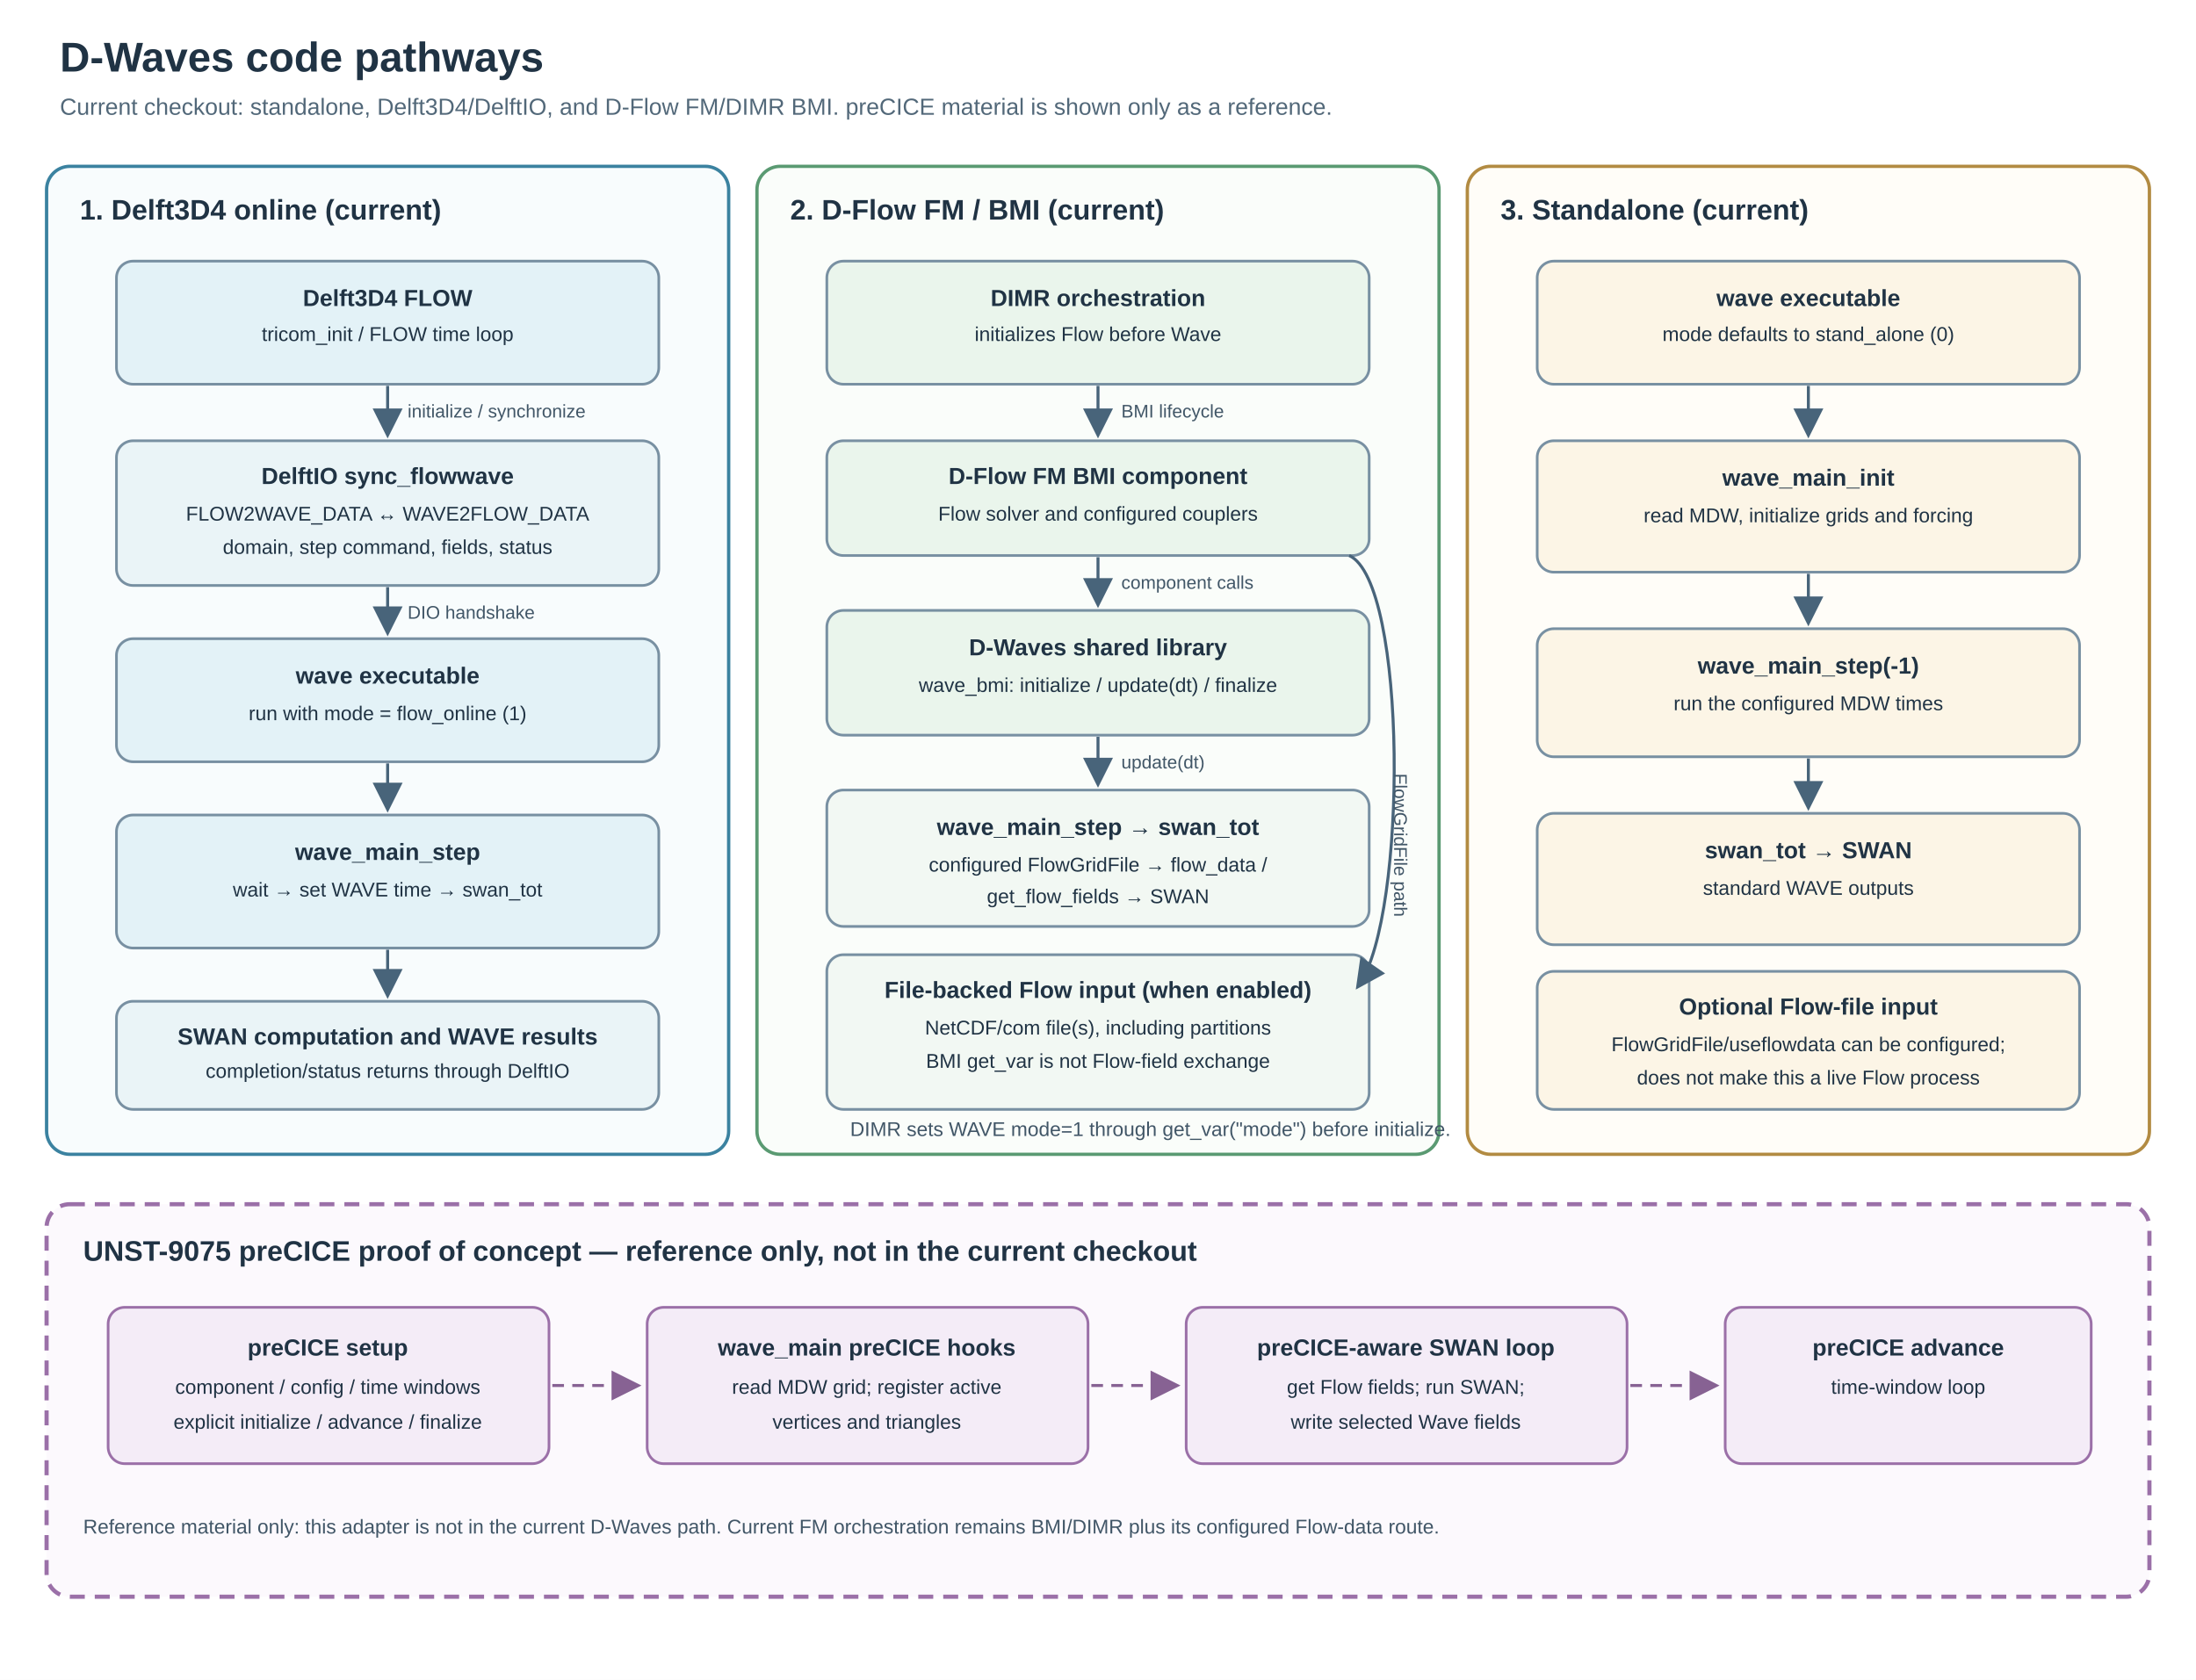
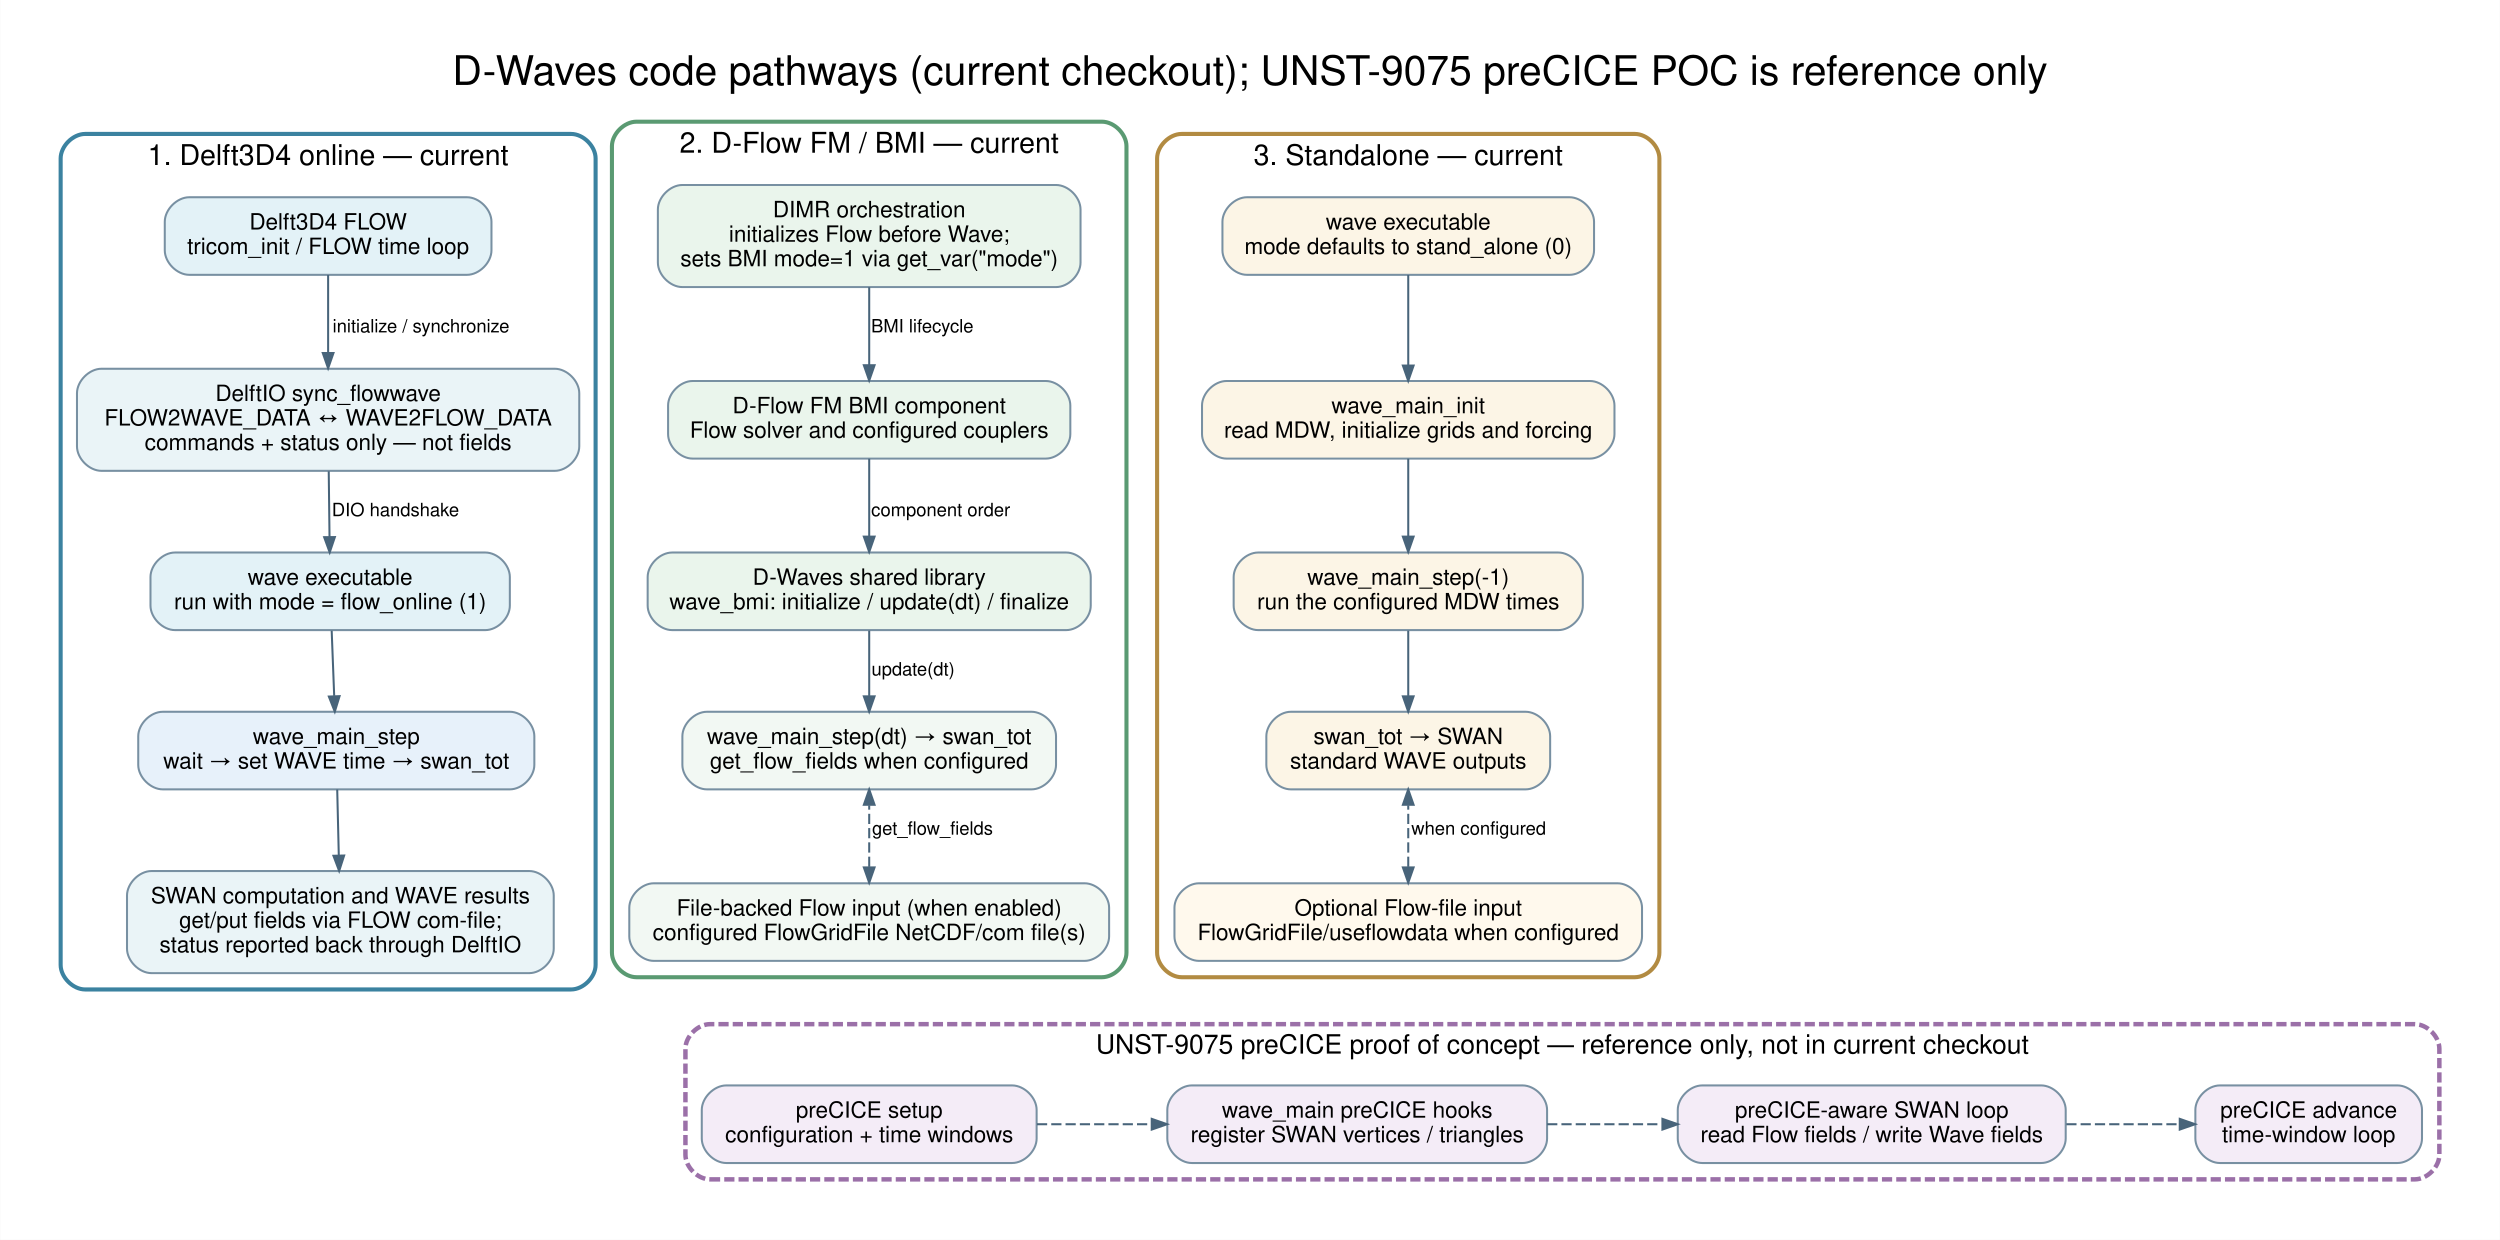
- <svg xmlns="http://www.w3.org/2000/svg" width="1320" height="1010" viewBox="0 0 1320 1010" role="img" aria-labelledby="title desc">
-   <defs>
-     <marker id="arrow" markerWidth="10" markerHeight="10" refX="8" refY="5" orient="auto">
-       <path d="M0,0 L10,5 L0,10 z" fill="#48647A" />
-     </marker>
-     <marker id="arrowPurple" markerWidth="10" markerHeight="10" refX="8" refY="5" orient="auto">
-       <path d="M0,0 L10,5 L0,10 z" fill="#876293" />
-     </marker>
-     <style>
-       text { font-family: Arial, Helvetica, sans-serif; fill: #203344; }
-       .title { font-size: 25px; font-weight: 700; }
-       .subtitle { font-size: 14px; fill: #526879; }
-       .panel-title { font-size: 17px; font-weight: 700; }
-       .box-title { font-size: 14px; font-weight: 700; }
-       .box-text { font-size: 12px; }
-       .note { font-size: 12px; fill: #415667; }
-       .arrow-label { font-size: 11px; fill: #415667; }
-       .box { stroke-width: 1.6; rx: 10; ry: 10; }
-       .current { stroke: #7890A2; }
-       .flow4 { fill: #E3F2F7; }
-       .flow4-light { fill: #EAF4F7; }
-       .fm { fill: #EAF5EC; }
-       .fm-light { fill: #F2F8F3; }
-       .solo { fill: #FCF5E6; }
-       .poc { fill: #F4ECF7; }
-       .arrow { fill: none; stroke: #48647A; stroke-width: 1.8; marker-end: url(#arrow); }
-       .poc-arrow { fill: none; stroke: #876293; stroke-width: 1.8; stroke-dasharray: 7 5; marker-end: url(#arrowPurple); }
-     </style>
-   </defs>
-   <rect width="1320" height="1010" fill="#FFFFFF" />
-   <text x="36" y="43" class="title">D-Waves code pathways</text>
-   <text x="36" y="69" class="subtitle">Current checkout: standalone, Delft3D4/DelftIO, and D-Flow FM/DIMR BMI. preCICE material is shown only as a reference.</text>
-   <rect x="28" y="100" width="410" height="594" rx="14" fill="#F8FCFD" stroke="#3B82A0" stroke-width="2" />
-   <text x="48" y="132" class="panel-title">1. Delft3D4 online (current)</text>
-   <rect x="70" y="157" width="326" height="74" class="box current flow4" />
-   <text x="233" y="184" text-anchor="middle" class="box-title">Delft3D4 FLOW</text>
-   <text x="233" y="205" text-anchor="middle" class="box-text">tricom_init / FLOW time loop</text>
-   <path d="M233 232 L233 260" class="arrow" />
-   <text x="245" y="251" class="arrow-label">initialize / synchronize</text>
-   <rect x="70" y="265" width="326" height="87" class="box current flow4-light" />
-   <text x="233" y="291" text-anchor="middle" class="box-title">DelftIO sync_flowwave</text>
-   <text x="233" y="313" text-anchor="middle" class="box-text">FLOW2WAVE_DATA ↔ WAVE2FLOW_DATA</text>
-   <text x="233" y="333" text-anchor="middle" class="box-text">domain, step command, fields, status</text>
-   <path d="M233 353 L233 379" class="arrow" />
-   <text x="245" y="372" class="arrow-label">DIO handshake</text>
-   <rect x="70" y="384" width="326" height="74" class="box current flow4" />
-   <text x="233" y="411" text-anchor="middle" class="box-title">wave executable</text>
-   <text x="233" y="433" text-anchor="middle" class="box-text">run with mode = flow_online (1)</text>
-   <path d="M233 459 L233 485" class="arrow" />
-   <rect x="70" y="490" width="326" height="80" class="box current flow4" />
-   <text x="233" y="517" text-anchor="middle" class="box-title">wave_main_step</text>
-   <text x="233" y="539" text-anchor="middle" class="box-text">wait → set WAVE time → swan_tot</text>
-   <path d="M233 571 L233 597" class="arrow" />
-   <rect x="70" y="602" width="326" height="65" class="box current flow4-light" />
-   <text x="233" y="628" text-anchor="middle" class="box-title">SWAN computation and WAVE results</text>
-   <text x="233" y="648" text-anchor="middle" class="box-text">completion/status returns through DelftIO</text>
-   <rect x="455" y="100" width="410" height="594" rx="14" fill="#FAFDFA" stroke="#5A9A72" stroke-width="2" />
-   <text x="475" y="132" class="panel-title">2. D-Flow FM / BMI (current)</text>
-   <rect x="497" y="157" width="326" height="74" class="box current fm" />
-   <text x="660" y="184" text-anchor="middle" class="box-title">DIMR orchestration</text>
-   <text x="660" y="205" text-anchor="middle" class="box-text">initializes Flow before Wave</text>
-   <path d="M660 232 L660 260" class="arrow" />
-   <text x="674" y="251" class="arrow-label">BMI lifecycle</text>
-   <rect x="497" y="265" width="326" height="69" class="box current fm" />
-   <text x="660" y="291" text-anchor="middle" class="box-title">D-Flow FM BMI component</text>
-   <text x="660" y="313" text-anchor="middle" class="box-text">Flow solver and configured couplers</text>
-   <path d="M660 335 L660 362" class="arrow" />
-   <text x="674" y="354" class="arrow-label">component calls</text>
-   <rect x="497" y="367" width="326" height="75" class="box current fm" />
-   <text x="660" y="394" text-anchor="middle" class="box-title">D-Waves shared library</text>
-   <text x="660" y="416" text-anchor="middle" class="box-text">wave_bmi: initialize / update(dt) / finalize</text>
-   <path d="M660 443 L660 470" class="arrow" />
-   <text x="674" y="462" class="arrow-label">update(dt)</text>
-   <rect x="497" y="475" width="326" height="82" class="box current fm-light" />
-   <text x="660" y="502" text-anchor="middle" class="box-title">wave_main_step → swan_tot</text>
-   <text x="660" y="524" text-anchor="middle" class="box-text">configured FlowGridFile → flow_data /</text>
-   <text x="660" y="543" text-anchor="middle" class="box-text">get_flow_fields → SWAN</text>
-   <rect x="497" y="574" width="326" height="93" class="box current fm-light" />
-   <text x="660" y="600" text-anchor="middle" class="box-title">File-backed Flow input (when enabled)</text>
-   <text x="660" y="622" text-anchor="middle" class="box-text">NetCDF/com file(s), including partitions</text>
-   <text x="660" y="642" text-anchor="middle" class="box-text">BMI get_var is not Flow-field exchange</text>
-   <path d="M811 334 C846 350 846 550 817 592" class="arrow" />
-   <text x="838" y="465" class="arrow-label" transform="rotate(90 838 465)">FlowGridFile path</text>
-   <text x="511" y="683" class="note">DIMR sets WAVE mode=1 through get_var("mode") before initialize.</text>
-   <rect x="882" y="100" width="410" height="594" rx="14" fill="#FFFDF8" stroke="#B28B42" stroke-width="2" />
-   <text x="902" y="132" class="panel-title">3. Standalone (current)</text>
-   <rect x="924" y="157" width="326" height="74" class="box current solo" />
-   <text x="1087" y="184" text-anchor="middle" class="box-title">wave executable</text>
-   <text x="1087" y="205" text-anchor="middle" class="box-text">mode defaults to stand_alone (0)</text>
-   <path d="M1087 232 L1087 260" class="arrow" />
-   <rect x="924" y="265" width="326" height="79" class="box current solo" />
-   <text x="1087" y="292" text-anchor="middle" class="box-title">wave_main_init</text>
-   <text x="1087" y="314" text-anchor="middle" class="box-text">read MDW, initialize grids and forcing</text>
-   <path d="M1087 345 L1087 373" class="arrow" />
-   <rect x="924" y="378" width="326" height="77" class="box current solo" />
-   <text x="1087" y="405" text-anchor="middle" class="box-title">wave_main_step(-1)</text>
-   <text x="1087" y="427" text-anchor="middle" class="box-text">run the configured MDW times</text>
-   <path d="M1087 456 L1087 484" class="arrow" />
-   <rect x="924" y="489" width="326" height="79" class="box current solo" />
-   <text x="1087" y="516" text-anchor="middle" class="box-title">swan_tot → SWAN</text>
-   <text x="1087" y="538" text-anchor="middle" class="box-text">standard WAVE outputs</text>
-   <rect x="924" y="584" width="326" height="83" class="box current solo" />
-   <text x="1087" y="610" text-anchor="middle" class="box-title">Optional Flow-file input</text>
-   <text x="1087" y="632" text-anchor="middle" class="box-text">FlowGridFile/useflowdata can be configured;</text>
-   <text x="1087" y="652" text-anchor="middle" class="box-text">does not make this a live Flow process</text>
-   <rect x="28" y="724" width="1264" height="236" rx="14" fill="#FCF9FD" stroke="#9B70A8" stroke-width="2.5" stroke-dasharray="9 6" />
-   <text x="50" y="758" class="panel-title">UNST-9075 preCICE proof of concept — reference only, not in the current checkout</text>
-   <rect x="65" y="786" width="265" height="94" class="box poc" stroke="#9B70A8" />
-   <text x="197" y="815" text-anchor="middle" class="box-title">preCICE setup</text>
-   <text x="197" y="838" text-anchor="middle" class="box-text">component / config / time windows</text>
-   <text x="197" y="859" text-anchor="middle" class="box-text">explicit initialize / advance / finalize</text>
-   <path d="M332 833 L382 833" class="poc-arrow" />
-   <rect x="389" y="786" width="265" height="94" class="box poc" stroke="#9B70A8" />
-   <text x="521" y="815" text-anchor="middle" class="box-title">wave_main preCICE hooks</text>
-   <text x="521" y="838" text-anchor="middle" class="box-text">read MDW grid; register active</text>
-   <text x="521" y="859" text-anchor="middle" class="box-text">vertices and triangles</text>
-   <path d="M656 833 L706 833" class="poc-arrow" />
-   <rect x="713" y="786" width="265" height="94" class="box poc" stroke="#9B70A8" />
-   <text x="845" y="815" text-anchor="middle" class="box-title">preCICE-aware SWAN loop</text>
-   <text x="845" y="838" text-anchor="middle" class="box-text">get Flow fields; run SWAN;</text>
-   <text x="845" y="859" text-anchor="middle" class="box-text">write selected Wave fields</text>
-   <path d="M980 833 L1030 833" class="poc-arrow" />
-   <rect x="1037" y="786" width="220" height="94" class="box poc" stroke="#9B70A8" />
-   <text x="1147" y="815" text-anchor="middle" class="box-title">preCICE advance</text>
-   <text x="1147" y="838" text-anchor="middle" class="box-text">time-window loop</text>
-   <text x="50" y="922" class="note">Reference material only: this adapter is not in the current D-Waves path. Current FM orchestration remains BMI/DIMR plus its configured Flow-data route.</text>
+ <svg xmlns="http://www.w3.org/2000/svg" width="1224pt" height="607pt" viewBox="0.00 0.00 1224.20 607.20">
+   <g id="graph0" class="graph" transform="scale(1 1) rotate(0) translate(21.6 585.6)">
+     <polygon fill="#ffffff" stroke="transparent" points="-21.6,21.6 -21.6,-585.6 1202.6,-585.6 1202.6,21.6 -21.6,21.6" />
+     <text text-anchor="middle" x="590.5" y="-544" font-family="Helvetica,sans-Serif" font-size="20.00" fill="#000000">D-Waves code pathways (current checkout); UNST-9075 preCICE POC is reference only</text>
+     <g id="clust1" class="cluster">
+       <path fill="#ffffff" stroke="#3b82a0" stroke-width="2" d="M20,-101C20,-101 258,-101 258,-101 264,-101 270,-107 270,-113 270,-113 270,-508 270,-508 270,-514 264,-520 258,-520 258,-520 20,-520 20,-520 14,-520 8,-514 8,-508 8,-508 8,-113 8,-113 8,-107 14,-101 20,-101" />
+       <text text-anchor="middle" x="139" y="-504.8" font-family="Helvetica,sans-Serif" font-size="14.00" fill="#000000">1. Delft3D4 online — current</text>
+     </g>
+     <g id="clust2" class="cluster">
+       <path fill="#ffffff" stroke="#5a9a72" stroke-width="2" d="M290,-107C290,-107 518,-107 518,-107 524,-107 530,-113 530,-119 530,-119 530,-514 530,-514 530,-520 524,-526 518,-526 518,-526 290,-526 290,-526 284,-526 278,-520 278,-514 278,-514 278,-119 278,-119 278,-113 284,-107 290,-107" />
+       <text text-anchor="middle" x="404" y="-510.8" font-family="Helvetica,sans-Serif" font-size="14.00" fill="#000000">2. D-Flow FM / BMI — current</text>
+     </g>
+     <g id="clust3" class="cluster">
+       <path fill="#ffffff" stroke="#b28b42" stroke-width="2" d="M557,-107C557,-107 779,-107 779,-107 785,-107 791,-113 791,-119 791,-119 791,-508 791,-508 791,-514 785,-520 779,-520 779,-520 557,-520 557,-520 551,-520 545,-514 545,-508 545,-508 545,-119 545,-119 545,-113 551,-107 557,-107" />
+       <text text-anchor="middle" x="668" y="-504.8" font-family="Helvetica,sans-Serif" font-size="14.00" fill="#000000">3. Standalone — current</text>
+     </g>
+     <g id="clust4" class="cluster">
+       <path fill="#ffffff" stroke="#9b70a8" stroke-width="2.2" stroke-dasharray="5,2" d="M326,-8C326,-8 1161,-8 1161,-8 1167,-8 1173,-14 1173,-20 1173,-20 1173,-72 1173,-72 1173,-78 1167,-84 1161,-84 1161,-84 326,-84 326,-84 320,-84 314,-78 314,-72 314,-72 314,-20 314,-20 314,-14 320,-8 326,-8" />
+       <text text-anchor="middle" x="743.5" y="-69.6" font-family="Helvetica,sans-Serif" font-size="13.00" fill="#000000">UNST-9075 preCICE proof of concept — reference only, not in current checkout</text>
+     </g>
+     <g id="node1" class="node">
+       <path fill="#e3f2f7" stroke="#7890a2" d="M207,-489C207,-489 71,-489 71,-489 65,-489 59,-483 59,-477 59,-477 59,-463 59,-463 59,-457 65,-451 71,-451 71,-451 207,-451 207,-451 213,-451 219,-457 219,-463 219,-463 219,-477 219,-477 219,-483 213,-489 207,-489" />
+       <text text-anchor="middle" x="139" y="-473.2" font-family="Helvetica,sans-Serif" font-size="11.00" fill="#000000">Delft3D4 FLOW</text>
+       <text text-anchor="middle" x="139" y="-461.2" font-family="Helvetica,sans-Serif" font-size="11.00" fill="#000000">tricom_init / FLOW time loop</text>
+     </g>
+     <g id="node2" class="node">
+       <path fill="#eaf4f7" stroke="#7890a2" d="M250,-405C250,-405 28,-405 28,-405 22,-405 16,-399 16,-393 16,-393 16,-367 16,-367 16,-361 22,-355 28,-355 28,-355 250,-355 250,-355 256,-355 262,-361 262,-367 262,-367 262,-393 262,-393 262,-399 256,-405 250,-405" />
+       <text text-anchor="middle" x="139" y="-389.2" font-family="Helvetica,sans-Serif" font-size="11.00" fill="#000000">DelftIO sync_flowwave</text>
+       <text text-anchor="middle" x="139" y="-377.2" font-family="Helvetica,sans-Serif" font-size="11.00" fill="#000000">FLOW2WAVE_DATA ↔ WAVE2FLOW_DATA</text>
+       <text text-anchor="middle" x="139" y="-365.2" font-family="Helvetica,sans-Serif" font-size="11.00" fill="#000000">commands + status only — not fields</text>
+     </g>
+     <g id="edge1" class="edge">
+       <path fill="none" stroke="#48647a" d="M139,-450.913C139,-439.889 139,-425.717 139,-412.944" />
+       <polygon fill="#48647a" stroke="#48647a" points="141.625,-412.712 139,-405.212 136.375,-412.712 141.625,-412.712" />
+       <text text-anchor="middle" x="184.5" y="-422.8" font-family="Helvetica,sans-Serif" font-size="9.00" fill="#000000">initialize / synchronize</text>
+     </g>
+     <g id="node3" class="node">
+       <path fill="#e3f2f7" stroke="#7890a2" d="M216,-315C216,-315 64,-315 64,-315 58,-315 52,-309 52,-303 52,-303 52,-289 52,-289 52,-283 58,-277 64,-277 64,-277 216,-277 216,-277 222,-277 228,-283 228,-289 228,-289 228,-303 228,-303 228,-309 222,-315 216,-315" />
+       <text text-anchor="middle" x="140" y="-299.2" font-family="Helvetica,sans-Serif" font-size="11.00" fill="#000000">wave executable</text>
+       <text text-anchor="middle" x="140" y="-287.2" font-family="Helvetica,sans-Serif" font-size="11.00" fill="#000000">run with mode = flow_online (1)</text>
+     </g>
+     <g id="edge2" class="edge">
+       <path fill="none" stroke="#48647a" d="M139.3,-354.797C139.421,-344.631 139.561,-332.892 139.684,-322.59" />
+       <polygon fill="#48647a" stroke="#48647a" points="142.309,-322.572 139.773,-315.041 137.059,-322.509 142.309,-322.572" />
+       <text text-anchor="middle" x="172" y="-332.8" font-family="Helvetica,sans-Serif" font-size="9.00" fill="#000000">DIO handshake</text>
+     </g>
+     <g id="node4" class="node">
+       <path fill="#e7f1fa" stroke="#7890a2" d="M228,-237C228,-237 58,-237 58,-237 52,-237 46,-231 46,-225 46,-225 46,-211 46,-211 46,-205 52,-199 58,-199 58,-199 228,-199 228,-199 234,-199 240,-205 240,-211 240,-211 240,-225 240,-225 240,-231 234,-237 228,-237" />
+       <text text-anchor="middle" x="143" y="-221.2" font-family="Helvetica,sans-Serif" font-size="11.00" fill="#000000">wave_main_step</text>
+       <text text-anchor="middle" x="143" y="-209.2" font-family="Helvetica,sans-Serif" font-size="11.00" fill="#000000">wait → set WAVE time → swan_tot</text>
+     </g>
+     <g id="edge3" class="edge">
+       <path fill="none" stroke="#48647a" d="M140.742,-276.719C141.112,-267.085 141.566,-255.271 141.97,-244.773" />
+       <polygon fill="#48647a" stroke="#48647a" points="144.602,-244.655 142.267,-237.059 139.356,-244.453 144.602,-244.655" />
+     </g>
+     <g id="node5" class="node">
+       <path fill="#eaf4f7" stroke="#7890a2" d="M237.5,-159C237.5,-159 52.5,-159 52.5,-159 46.5,-159 40.5,-153 40.5,-147 40.5,-147 40.5,-121 40.5,-121 40.5,-115 46.5,-109 52.5,-109 52.5,-109 237.5,-109 237.5,-109 243.5,-109 249.5,-115 249.5,-121 249.5,-121 249.5,-147 249.5,-147 249.5,-153 243.5,-159 237.5,-159" />
+       <text text-anchor="middle" x="145" y="-143.2" font-family="Helvetica,sans-Serif" font-size="11.00" fill="#000000">SWAN computation and WAVE results</text>
+       <text text-anchor="middle" x="145" y="-131.2" font-family="Helvetica,sans-Serif" font-size="11.00" fill="#000000">get/put fields via FLOW com-file;</text>
+       <text text-anchor="middle" x="145" y="-119.2" font-family="Helvetica,sans-Serif" font-size="11.00" fill="#000000">status reported back through DelftIO</text>
+     </g>
+     <g id="edge4" class="edge">
+       <path fill="none" stroke="#48647a" d="M143.454,-198.939C143.68,-189.435 143.96,-177.67 144.22,-166.776" />
+       <polygon fill="#48647a" stroke="#48647a" points="146.849,-166.603 144.404,-159.043 141.601,-166.478 146.849,-166.603" />
+     </g>
+     <g id="node16" class="node">
+       <path fill="#f4ecf7" stroke="#7890a2" d="M474,-54C474,-54 334,-54 334,-54 328,-54 322,-48 322,-42 322,-42 322,-28 322,-28 322,-22 328,-16 334,-16 334,-16 474,-16 474,-16 480,-16 486,-22 486,-28 486,-28 486,-42 486,-42 486,-48 480,-54 474,-54" />
+       <text text-anchor="middle" x="404" y="-38.2" font-family="Helvetica,sans-Serif" font-size="11.00" fill="#000000">preCICE setup</text>
+       <text text-anchor="middle" x="404" y="-26.2" font-family="Helvetica,sans-Serif" font-size="11.00" fill="#000000">configuration + time windows</text>
+     </g>
+     <g id="node6" class="node">
+       <path fill="#eaf5ec" stroke="#7890a2" d="M495.5,-495C495.5,-495 312.5,-495 312.5,-495 306.5,-495 300.5,-489 300.5,-483 300.5,-483 300.5,-457 300.5,-457 300.5,-451 306.5,-445 312.5,-445 312.5,-445 495.5,-445 495.5,-445 501.5,-445 507.5,-451 507.5,-457 507.5,-457 507.5,-483 507.5,-483 507.5,-489 501.5,-495 495.5,-495" />
+       <text text-anchor="middle" x="404" y="-479.2" font-family="Helvetica,sans-Serif" font-size="11.00" fill="#000000">DIMR orchestration</text>
+       <text text-anchor="middle" x="404" y="-467.2" font-family="Helvetica,sans-Serif" font-size="11.00" fill="#000000">initializes Flow before Wave;</text>
+       <text text-anchor="middle" x="404" y="-455.2" font-family="Helvetica,sans-Serif" font-size="11.00" fill="#000000">sets BMI mode=1 via get_var("mode")</text>
+     </g>
+     <g id="node7" class="node">
+       <path fill="#eaf5ec" stroke="#7890a2" d="M490.5,-399C490.5,-399 317.5,-399 317.5,-399 311.5,-399 305.5,-393 305.5,-387 305.5,-387 305.5,-373 305.5,-373 305.5,-367 311.5,-361 317.5,-361 317.5,-361 490.5,-361 490.5,-361 496.5,-361 502.5,-367 502.5,-373 502.5,-373 502.5,-387 502.5,-387 502.5,-393 496.5,-399 490.5,-399" />
+       <text text-anchor="middle" x="404" y="-383.2" font-family="Helvetica,sans-Serif" font-size="11.00" fill="#000000">D-Flow FM BMI component</text>
+       <text text-anchor="middle" x="404" y="-371.2" font-family="Helvetica,sans-Serif" font-size="11.00" fill="#000000">Flow solver and configured couplers</text>
+     </g>
+     <g id="edge5" class="edge">
+       <path fill="none" stroke="#48647a" d="M404,-444.93C404,-433.069 404,-418.892 404,-406.817" />
+       <polygon fill="#48647a" stroke="#48647a" points="406.625,-406.73 404,-399.23 401.375,-406.73 406.625,-406.73" />
+       <text text-anchor="middle" x="430" y="-422.8" font-family="Helvetica,sans-Serif" font-size="9.00" fill="#000000">BMI lifecycle</text>
+     </g>
+     <g id="node8" class="node">
+       <path fill="#eaf5ec" stroke="#7890a2" d="M500.5,-315C500.5,-315 307.5,-315 307.5,-315 301.5,-315 295.5,-309 295.5,-303 295.5,-303 295.5,-289 295.5,-289 295.5,-283 301.5,-277 307.5,-277 307.5,-277 500.5,-277 500.5,-277 506.5,-277 512.5,-283 512.5,-289 512.5,-289 512.5,-303 512.5,-303 512.5,-309 506.5,-315 500.5,-315" />
+       <text text-anchor="middle" x="404" y="-299.2" font-family="Helvetica,sans-Serif" font-size="11.00" fill="#000000">D-Waves shared library</text>
+       <text text-anchor="middle" x="404" y="-287.2" font-family="Helvetica,sans-Serif" font-size="11.00" fill="#000000">wave_bmi: initialize / update(dt) / finalize</text>
+     </g>
+     <g id="edge6" class="edge">
+       <path fill="none" stroke="#48647a" d="M404,-360.939C404,-349.742 404,-335.406 404,-323.054" />
+       <polygon fill="#48647a" stroke="#48647a" points="406.625,-322.776 404,-315.276 401.375,-322.776 406.625,-322.776" />
+       <text text-anchor="middle" x="439" y="-332.8" font-family="Helvetica,sans-Serif" font-size="9.00" fill="#000000">component order</text>
+     </g>
+     <g id="node9" class="node">
+       <path fill="#f2f8f3" stroke="#7890a2" d="M483.5,-237C483.5,-237 324.5,-237 324.5,-237 318.5,-237 312.5,-231 312.5,-225 312.5,-225 312.5,-211 312.5,-211 312.5,-205 318.5,-199 324.5,-199 324.5,-199 483.5,-199 483.5,-199 489.5,-199 495.5,-205 495.5,-211 495.5,-211 495.5,-225 495.5,-225 495.5,-231 489.5,-237 483.5,-237" />
+       <text text-anchor="middle" x="404" y="-221.2" font-family="Helvetica,sans-Serif" font-size="11.00" fill="#000000">wave_main_step(dt) → swan_tot</text>
+       <text text-anchor="middle" x="404" y="-209.2" font-family="Helvetica,sans-Serif" font-size="11.00" fill="#000000">get_flow_fields when configured</text>
+     </g>
+     <g id="edge7" class="edge">
+       <path fill="none" stroke="#48647a" d="M404,-276.719C404,-267.085 404,-255.271 404,-244.773" />
+       <polygon fill="#48647a" stroke="#48647a" points="406.625,-244.559 404,-237.059 401.375,-244.559 406.625,-244.559" />
+       <text text-anchor="middle" x="425.5" y="-254.8" font-family="Helvetica,sans-Serif" font-size="9.00" fill="#000000">update(dt)</text>
+     </g>
+     <g id="node10" class="node">
+       <path fill="#f2f8f3" stroke="#7890a2" d="M509.5,-153C509.5,-153 298.5,-153 298.5,-153 292.5,-153 286.5,-147 286.5,-141 286.5,-141 286.5,-127 286.5,-127 286.5,-121 292.5,-115 298.5,-115 298.5,-115 509.5,-115 509.5,-115 515.5,-115 521.5,-121 521.5,-127 521.5,-127 521.5,-141 521.5,-141 521.5,-147 515.5,-153 509.5,-153" />
+       <text text-anchor="middle" x="404" y="-137.2" font-family="Helvetica,sans-Serif" font-size="11.00" fill="#000000">File-backed Flow input (when enabled)</text>
+       <text text-anchor="middle" x="404" y="-125.2" font-family="Helvetica,sans-Serif" font-size="11.00" fill="#000000">configured FlowGridFile NetCDF/com file(s)</text>
+     </g>
+     <g id="edge8" class="edge">
+       <path fill="none" stroke="#48647a" stroke-dasharray="5,2" d="M404,-161.043C404,-170.692 404,-181.553 404,-191.183" />
+       <polygon fill="#48647a" stroke="#48647a" points="406.625,-160.776 404,-153.276 401.375,-160.776 406.625,-160.776" />
+       <polygon fill="#48647a" stroke="#48647a" points="401.375,-191.439 404,-198.939 406.625,-191.439 401.375,-191.439" />
+       <text text-anchor="middle" x="435" y="-176.8" font-family="Helvetica,sans-Serif" font-size="9.00" fill="#000000">get_flow_fields</text>
+     </g>
+     <g id="node11" class="node">
+       <path fill="#fcf5e6" stroke="#7890a2" d="M747,-489C747,-489 589,-489 589,-489 583,-489 577,-483 577,-477 577,-477 577,-463 577,-463 577,-457 583,-451 589,-451 589,-451 747,-451 747,-451 753,-451 759,-457 759,-463 759,-463 759,-477 759,-477 759,-483 753,-489 747,-489" />
+       <text text-anchor="middle" x="668" y="-473.2" font-family="Helvetica,sans-Serif" font-size="11.00" fill="#000000">wave executable</text>
+       <text text-anchor="middle" x="668" y="-461.2" font-family="Helvetica,sans-Serif" font-size="11.00" fill="#000000">mode defaults to stand_alone (0)</text>
+     </g>
+     <g id="node12" class="node">
+       <path fill="#fcf5e6" stroke="#7890a2" d="M757,-399C757,-399 579,-399 579,-399 573,-399 567,-393 567,-387 567,-387 567,-373 567,-373 567,-367 573,-361 579,-361 579,-361 757,-361 757,-361 763,-361 769,-367 769,-373 769,-373 769,-387 769,-387 769,-393 763,-399 757,-399" />
+       <text text-anchor="middle" x="668" y="-383.2" font-family="Helvetica,sans-Serif" font-size="11.00" fill="#000000">wave_main_init</text>
+       <text text-anchor="middle" x="668" y="-371.2" font-family="Helvetica,sans-Serif" font-size="11.00" fill="#000000">read MDW, initialize grids and forcing</text>
+     </g>
+     <g id="edge9" class="edge">
+       <path fill="none" stroke="#48647a" d="M668,-450.913C668,-438.026 668,-420.839 668,-406.612" />
+       <polygon fill="#48647a" stroke="#48647a" points="670.625,-406.559 668,-399.059 665.375,-406.559 670.625,-406.559" />
+     </g>
+     <g id="node13" class="node">
+       <path fill="#fcf5e6" stroke="#7890a2" d="M741.5,-315C741.5,-315 594.5,-315 594.5,-315 588.5,-315 582.5,-309 582.5,-303 582.5,-303 582.5,-289 582.5,-289 582.5,-283 588.5,-277 594.5,-277 594.5,-277 741.5,-277 741.5,-277 747.5,-277 753.5,-283 753.5,-289 753.5,-289 753.5,-303 753.5,-303 753.5,-309 747.5,-315 741.5,-315" />
+       <text text-anchor="middle" x="668" y="-299.2" font-family="Helvetica,sans-Serif" font-size="11.00" fill="#000000">wave_main_step(-1)</text>
+       <text text-anchor="middle" x="668" y="-287.2" font-family="Helvetica,sans-Serif" font-size="11.00" fill="#000000">run the configured MDW times</text>
+     </g>
+     <g id="edge10" class="edge">
+       <path fill="none" stroke="#48647a" d="M668,-360.939C668,-349.742 668,-335.406 668,-323.054" />
+       <polygon fill="#48647a" stroke="#48647a" points="670.625,-322.776 668,-315.276 665.375,-322.776 670.625,-322.776" />
+     </g>
+     <g id="node14" class="node">
+       <path fill="#fcf5e6" stroke="#7890a2" d="M725.5,-237C725.5,-237 610.5,-237 610.5,-237 604.5,-237 598.5,-231 598.5,-225 598.5,-225 598.5,-211 598.5,-211 598.5,-205 604.5,-199 610.5,-199 610.5,-199 725.5,-199 725.5,-199 731.5,-199 737.5,-205 737.5,-211 737.5,-211 737.5,-225 737.5,-225 737.5,-231 731.5,-237 725.5,-237" />
+       <text text-anchor="middle" x="668" y="-221.2" font-family="Helvetica,sans-Serif" font-size="11.00" fill="#000000">swan_tot → SWAN</text>
+       <text text-anchor="middle" x="668" y="-209.2" font-family="Helvetica,sans-Serif" font-size="11.00" fill="#000000">standard WAVE outputs</text>
+     </g>
+     <g id="edge11" class="edge">
+       <path fill="none" stroke="#48647a" d="M668,-276.719C668,-267.085 668,-255.271 668,-244.773" />
+       <polygon fill="#48647a" stroke="#48647a" points="670.625,-244.559 668,-237.059 665.375,-244.559 670.625,-244.559" />
+     </g>
+     <g id="node15" class="node">
+       <path fill="#fff9ed" stroke="#7890a2" d="M770.5,-153C770.5,-153 565.5,-153 565.5,-153 559.5,-153 553.5,-147 553.5,-141 553.5,-141 553.5,-127 553.5,-127 553.5,-121 559.5,-115 565.5,-115 565.5,-115 770.5,-115 770.5,-115 776.5,-115 782.5,-121 782.5,-127 782.5,-127 782.5,-141 782.5,-141 782.5,-147 776.5,-153 770.5,-153" />
+       <text text-anchor="middle" x="668" y="-137.2" font-family="Helvetica,sans-Serif" font-size="11.00" fill="#000000">Optional Flow-file input</text>
+       <text text-anchor="middle" x="668" y="-125.2" font-family="Helvetica,sans-Serif" font-size="11.00" fill="#000000">FlowGridFile/useflowdata when configured</text>
+     </g>
+     <g id="edge12" class="edge">
+       <path fill="none" stroke="#48647a" stroke-dasharray="5,2" d="M668,-161.043C668,-170.692 668,-181.553 668,-191.183" />
+       <polygon fill="#48647a" stroke="#48647a" points="670.625,-160.776 668,-153.276 665.375,-160.776 670.625,-160.776" />
+       <polygon fill="#48647a" stroke="#48647a" points="665.375,-191.439 668,-198.939 670.625,-191.439 665.375,-191.439" />
+       <text text-anchor="middle" x="702.5" y="-176.8" font-family="Helvetica,sans-Serif" font-size="9.00" fill="#000000">when configured</text>
+     </g>
+     <g id="node17" class="node">
+       <path fill="#f4ecf7" stroke="#7890a2" d="M724,-54C724,-54 562,-54 562,-54 556,-54 550,-48 550,-42 550,-42 550,-28 550,-28 550,-22 556,-16 562,-16 562,-16 724,-16 724,-16 730,-16 736,-22 736,-28 736,-28 736,-42 736,-42 736,-48 730,-54 724,-54" />
+       <text text-anchor="middle" x="643" y="-38.2" font-family="Helvetica,sans-Serif" font-size="11.00" fill="#000000">wave_main preCICE hooks</text>
+       <text text-anchor="middle" x="643" y="-26.2" font-family="Helvetica,sans-Serif" font-size="11.00" fill="#000000">register SWAN vertices / triangles</text>
+     </g>
+     <g id="edge13" class="edge">
+       <path fill="none" stroke="#48647a" stroke-dasharray="5,2" d="M486.156,-35C504.741,-35 523.325,-35 541.909,-35" />
+       <polygon fill="#48647a" stroke="#48647a" points="542.374,-37.625 549.874,-35 542.374,-32.375 542.374,-37.625" />
+     </g>
+     <g id="node18" class="node">
+       <path fill="#f4ecf7" stroke="#7890a2" d="M978,-54C978,-54 812,-54 812,-54 806,-54 800,-48 800,-42 800,-42 800,-28 800,-28 800,-22 806,-16 812,-16 812,-16 978,-16 978,-16 984,-16 990,-22 990,-28 990,-28 990,-42 990,-42 990,-48 984,-54 978,-54" />
+       <text text-anchor="middle" x="895" y="-38.2" font-family="Helvetica,sans-Serif" font-size="11.00" fill="#000000">preCICE-aware SWAN loop</text>
+       <text text-anchor="middle" x="895" y="-26.2" font-family="Helvetica,sans-Serif" font-size="11.00" fill="#000000">read Flow fields / write Wave fields</text>
+     </g>
+     <g id="edge14" class="edge">
+       <path fill="none" stroke="#48647a" stroke-dasharray="5,2" d="M736.023,-35C754.679,-35 773.335,-35 791.991,-35" />
+       <polygon fill="#48647a" stroke="#48647a" points="792.487,-37.625 799.987,-35 792.487,-32.375 792.487,-37.625" />
+     </g>
+     <g id="node19" class="node">
+       <path fill="#f4ecf7" stroke="#7890a2" d="M1152.5,-54C1152.5,-54 1065.5,-54 1065.5,-54 1059.5,-54 1053.5,-48 1053.5,-42 1053.5,-42 1053.5,-28 1053.5,-28 1053.5,-22 1059.5,-16 1065.5,-16 1065.5,-16 1152.5,-16 1152.5,-16 1158.5,-16 1164.5,-22 1164.5,-28 1164.5,-28 1164.5,-42 1164.5,-42 1164.5,-48 1158.5,-54 1152.5,-54" />
+       <text text-anchor="middle" x="1109" y="-38.2" font-family="Helvetica,sans-Serif" font-size="11.00" fill="#000000">preCICE advance</text>
+       <text text-anchor="middle" x="1109" y="-26.2" font-family="Helvetica,sans-Serif" font-size="11.00" fill="#000000">time-window loop</text>
+     </g>
+     <g id="edge15" class="edge">
+       <path fill="none" stroke="#48647a" stroke-dasharray="5,2" d="M990.297,-35C1008.69,-35 1027.082,-35 1045.475,-35" />
+       <polygon fill="#48647a" stroke="#48647a" points="1045.858,-37.625 1053.358,-35 1045.858,-32.375 1045.858,-37.625" />
+     </g>
+   </g>
</svg>
